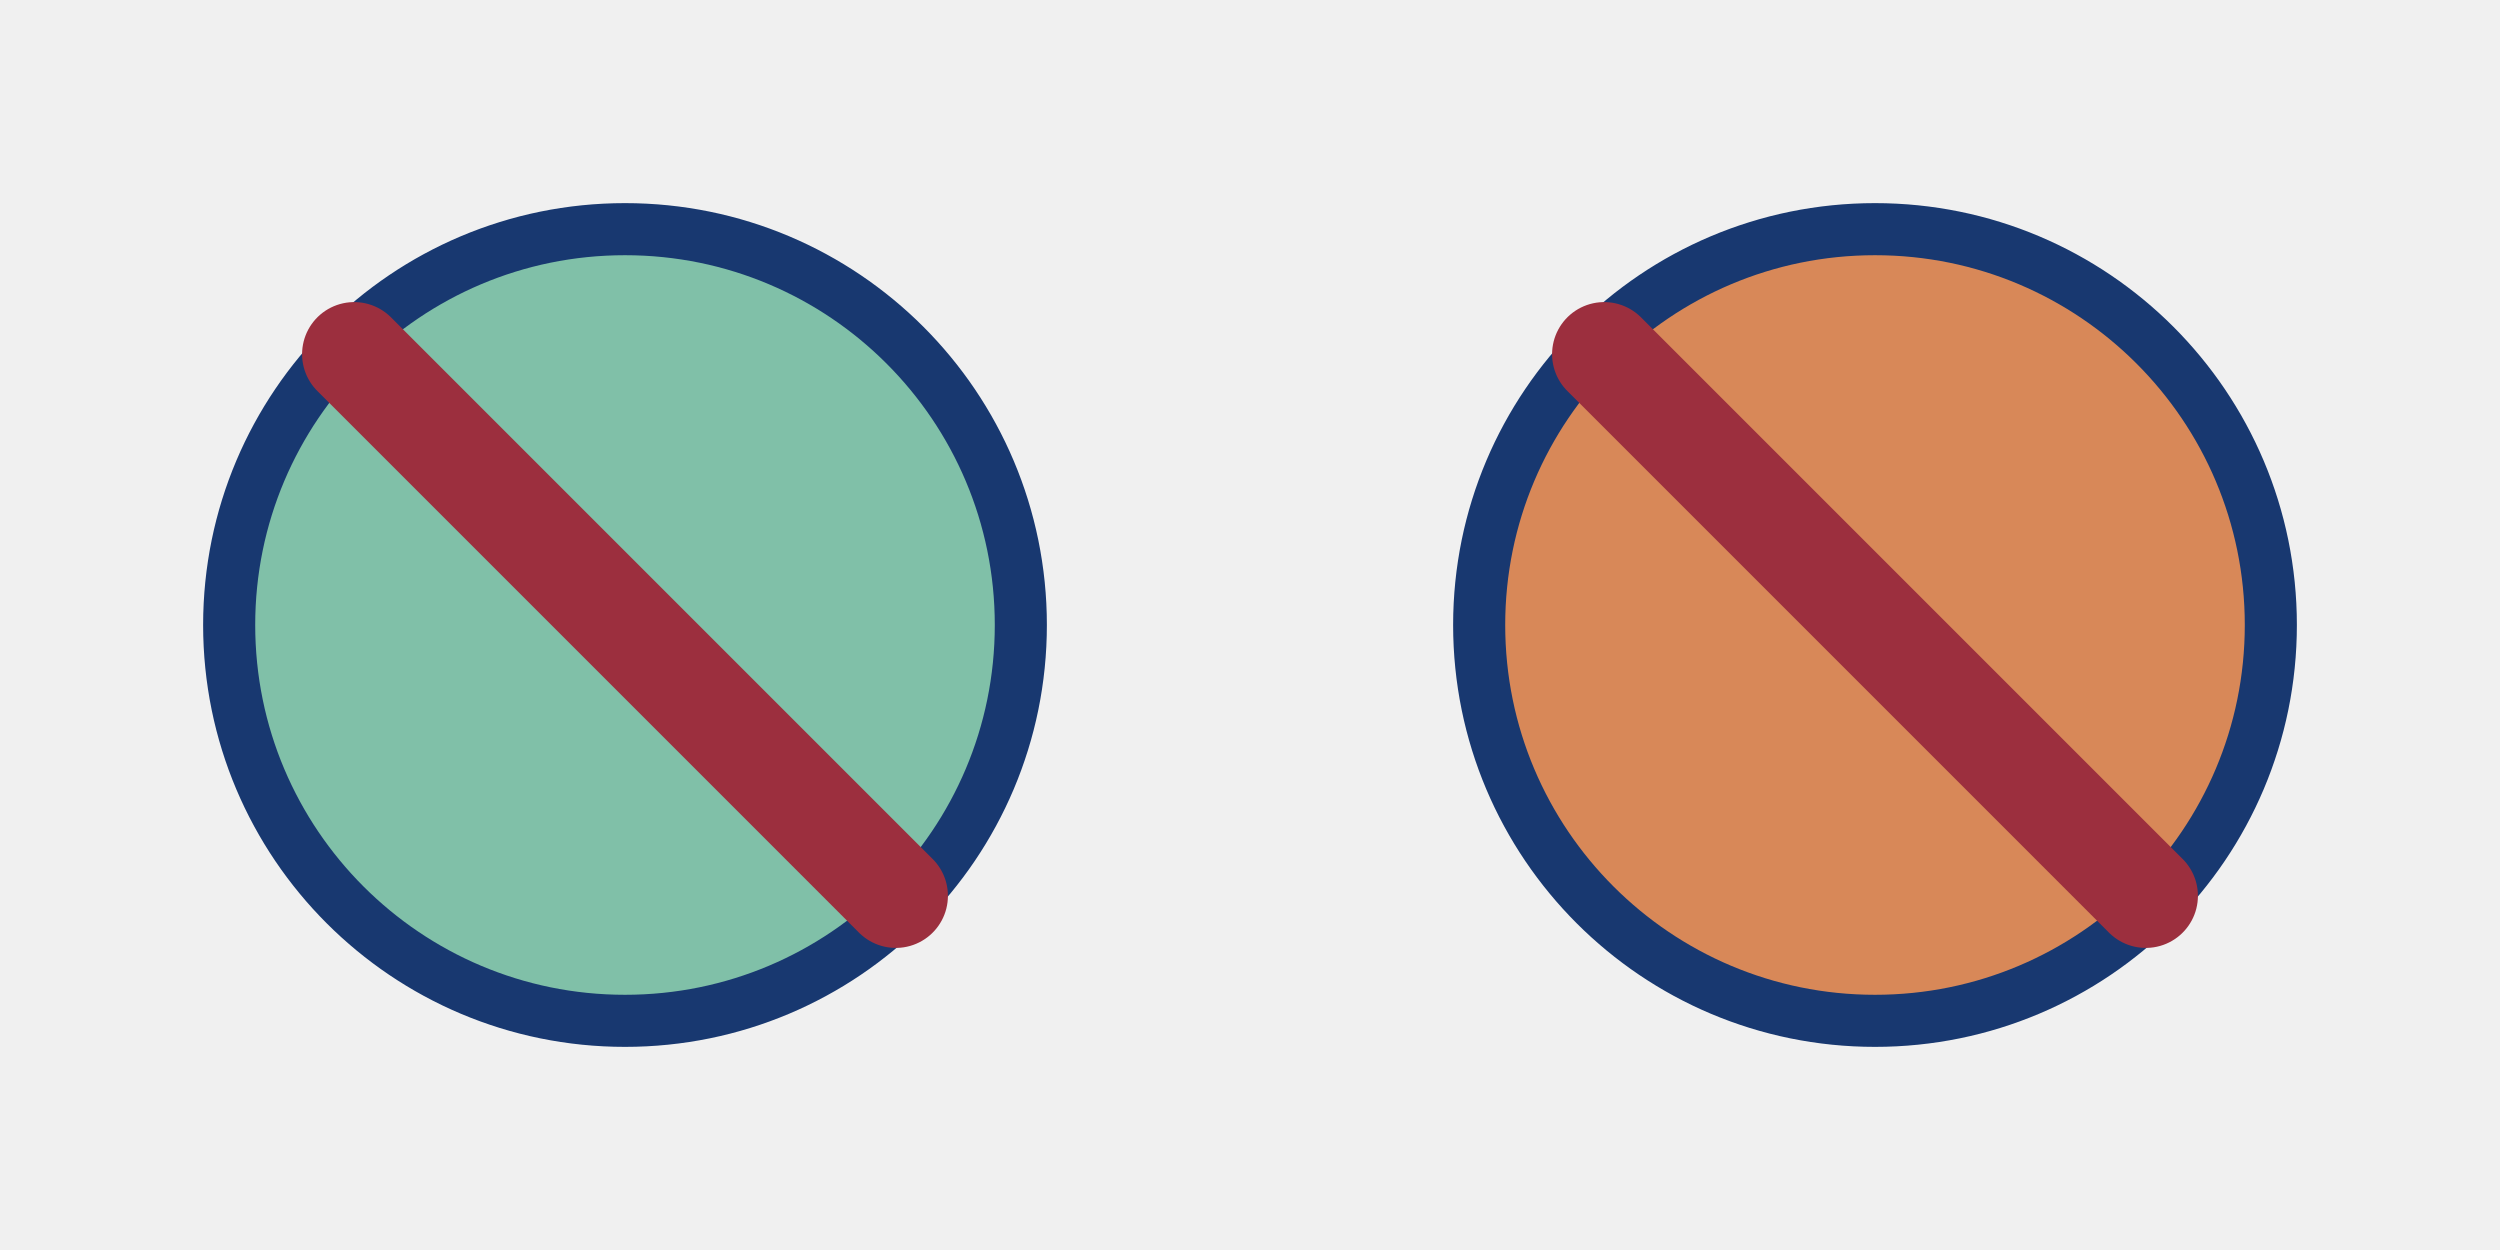
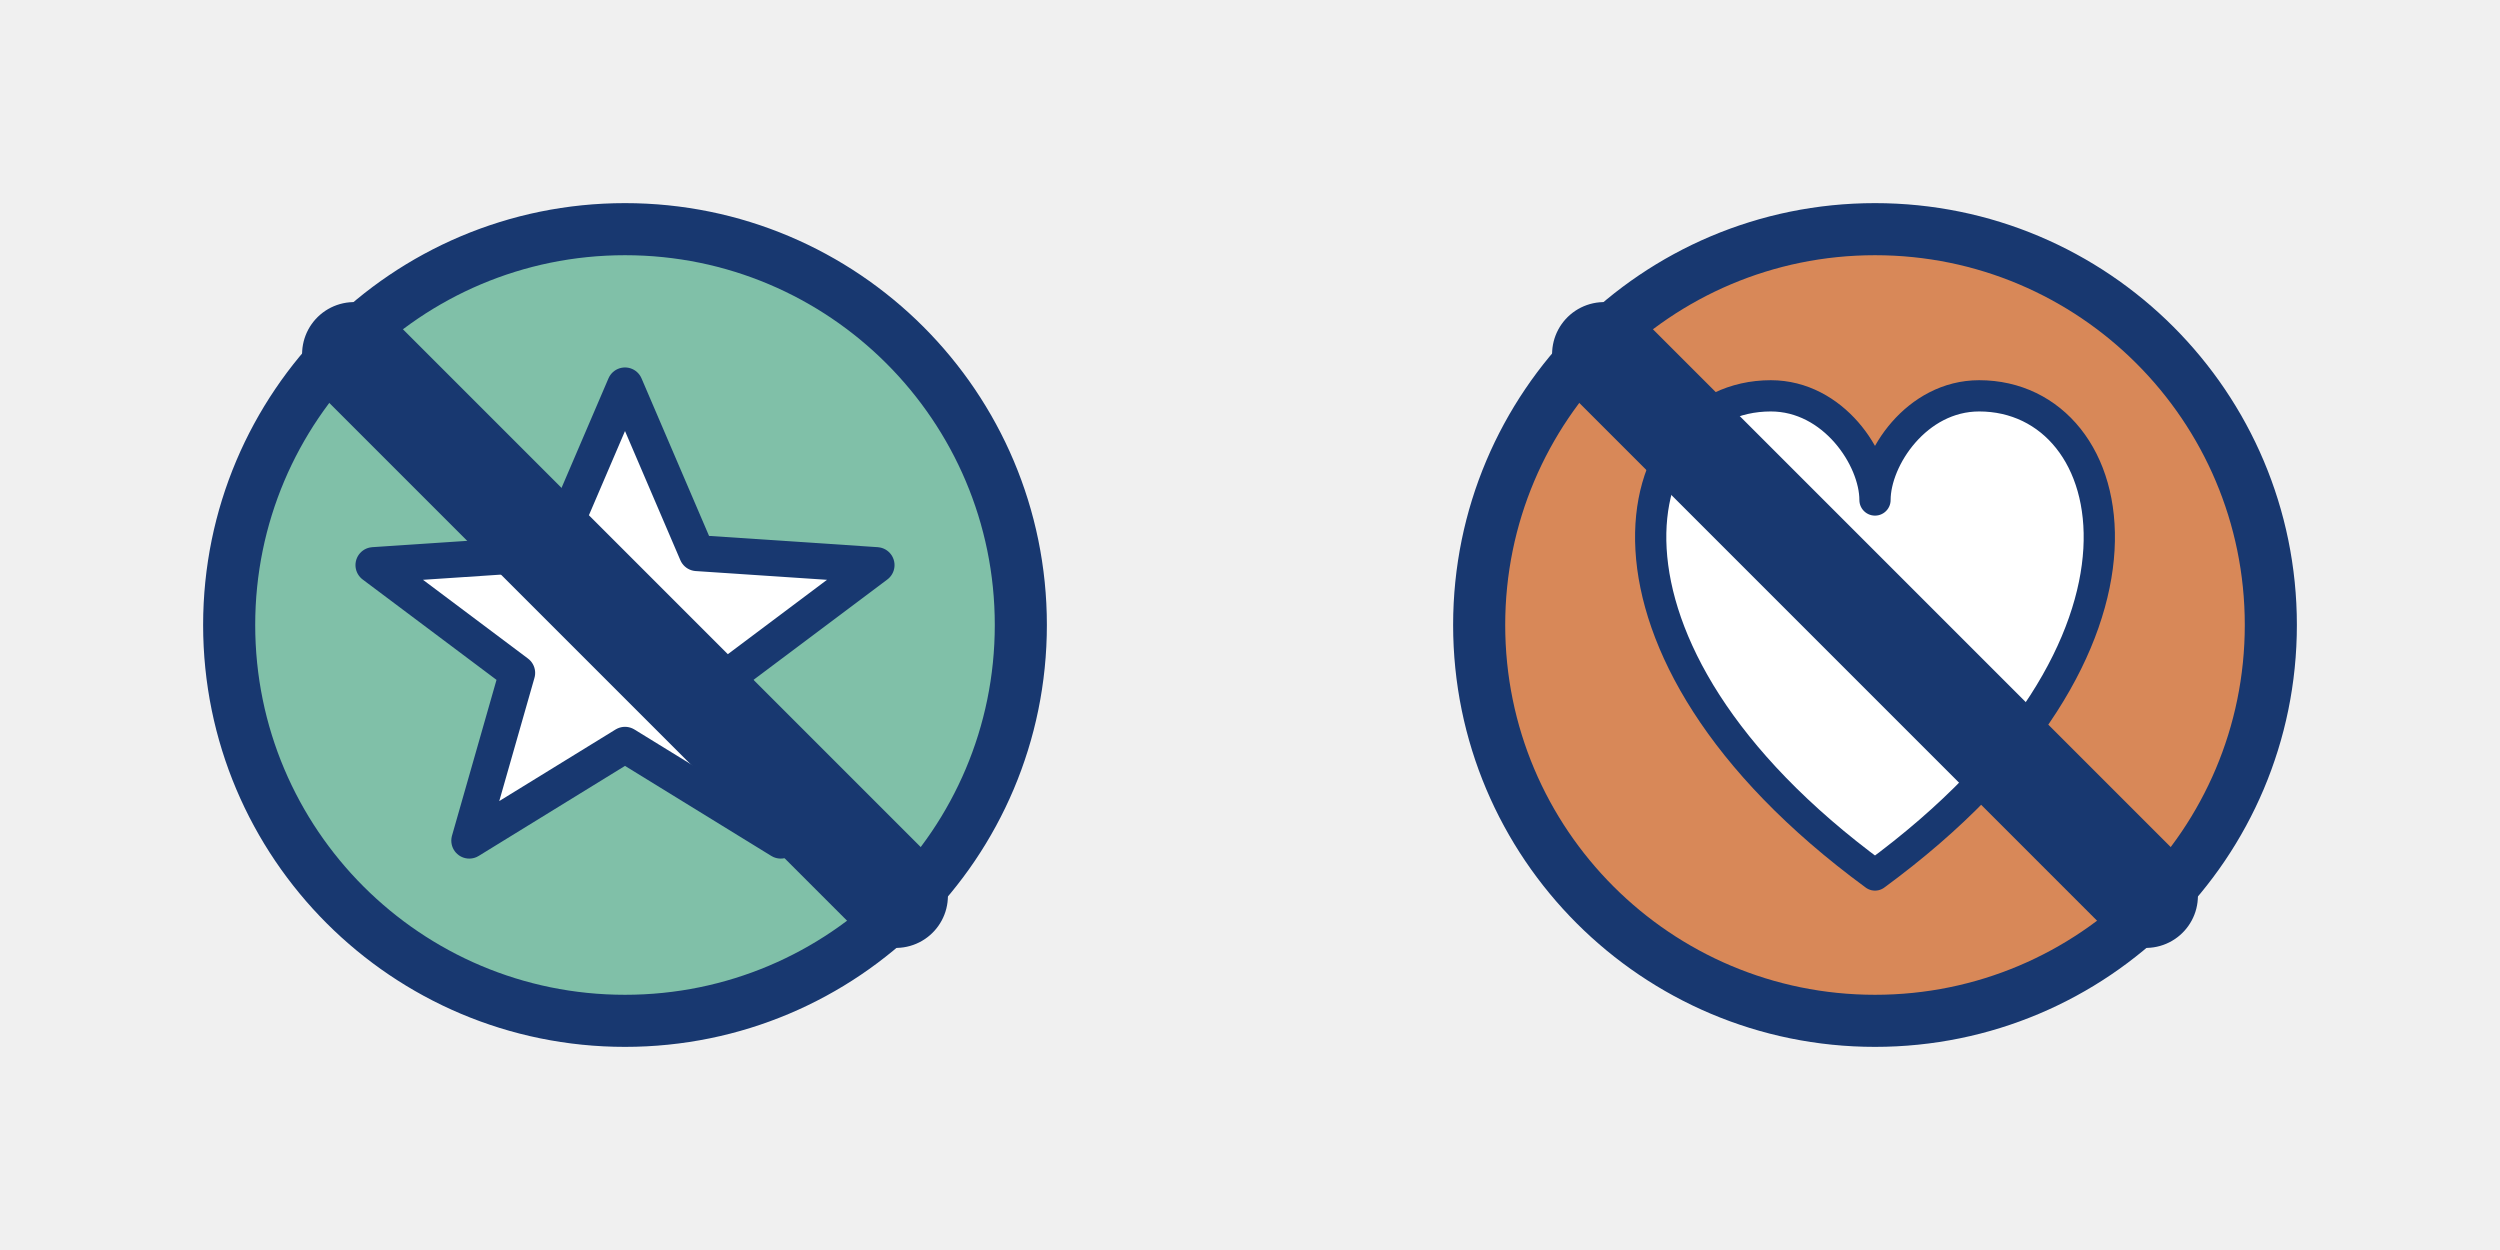
<svg xmlns="http://www.w3.org/2000/svg" viewBox="0 0 240 120" role="img" aria-label="Neither choice taken">
  <g stroke="#183870" stroke-width="5" stroke-linecap="round" stroke-linejoin="round">
    <circle cx="60" cy="60" r="38" fill="#80C0A8" />
    <circle cx="180" cy="60" r="38" fill="#D88858" />
-     <path d="M34 34 L86 86 M154 34 L206 86" fill="none" stroke="#9C2F3E" stroke-width="10" />
+     <path d="M120 4 L126 18 L141 19 L129 28 L133 42 L120 34 L107 42 L111 28 L99 19 L114 18Z" transform="translate(60 60) scale(1.15) translate(-120 -24)" fill="#FFFFFF" stroke-width="3" />
+     <path d="M180 84 C150 62 156 38 170 38 C176 38 180 44 180 48 C180 44 184 38 190 38 C204 38 210 62 180 84Z" fill="#FFFFFF" stroke-width="3" />
+     <path d="M34 34 L86 86 M154 34 L206 86" fill="none" stroke="#183870" stroke-width="10" />
  </g>
</svg>
